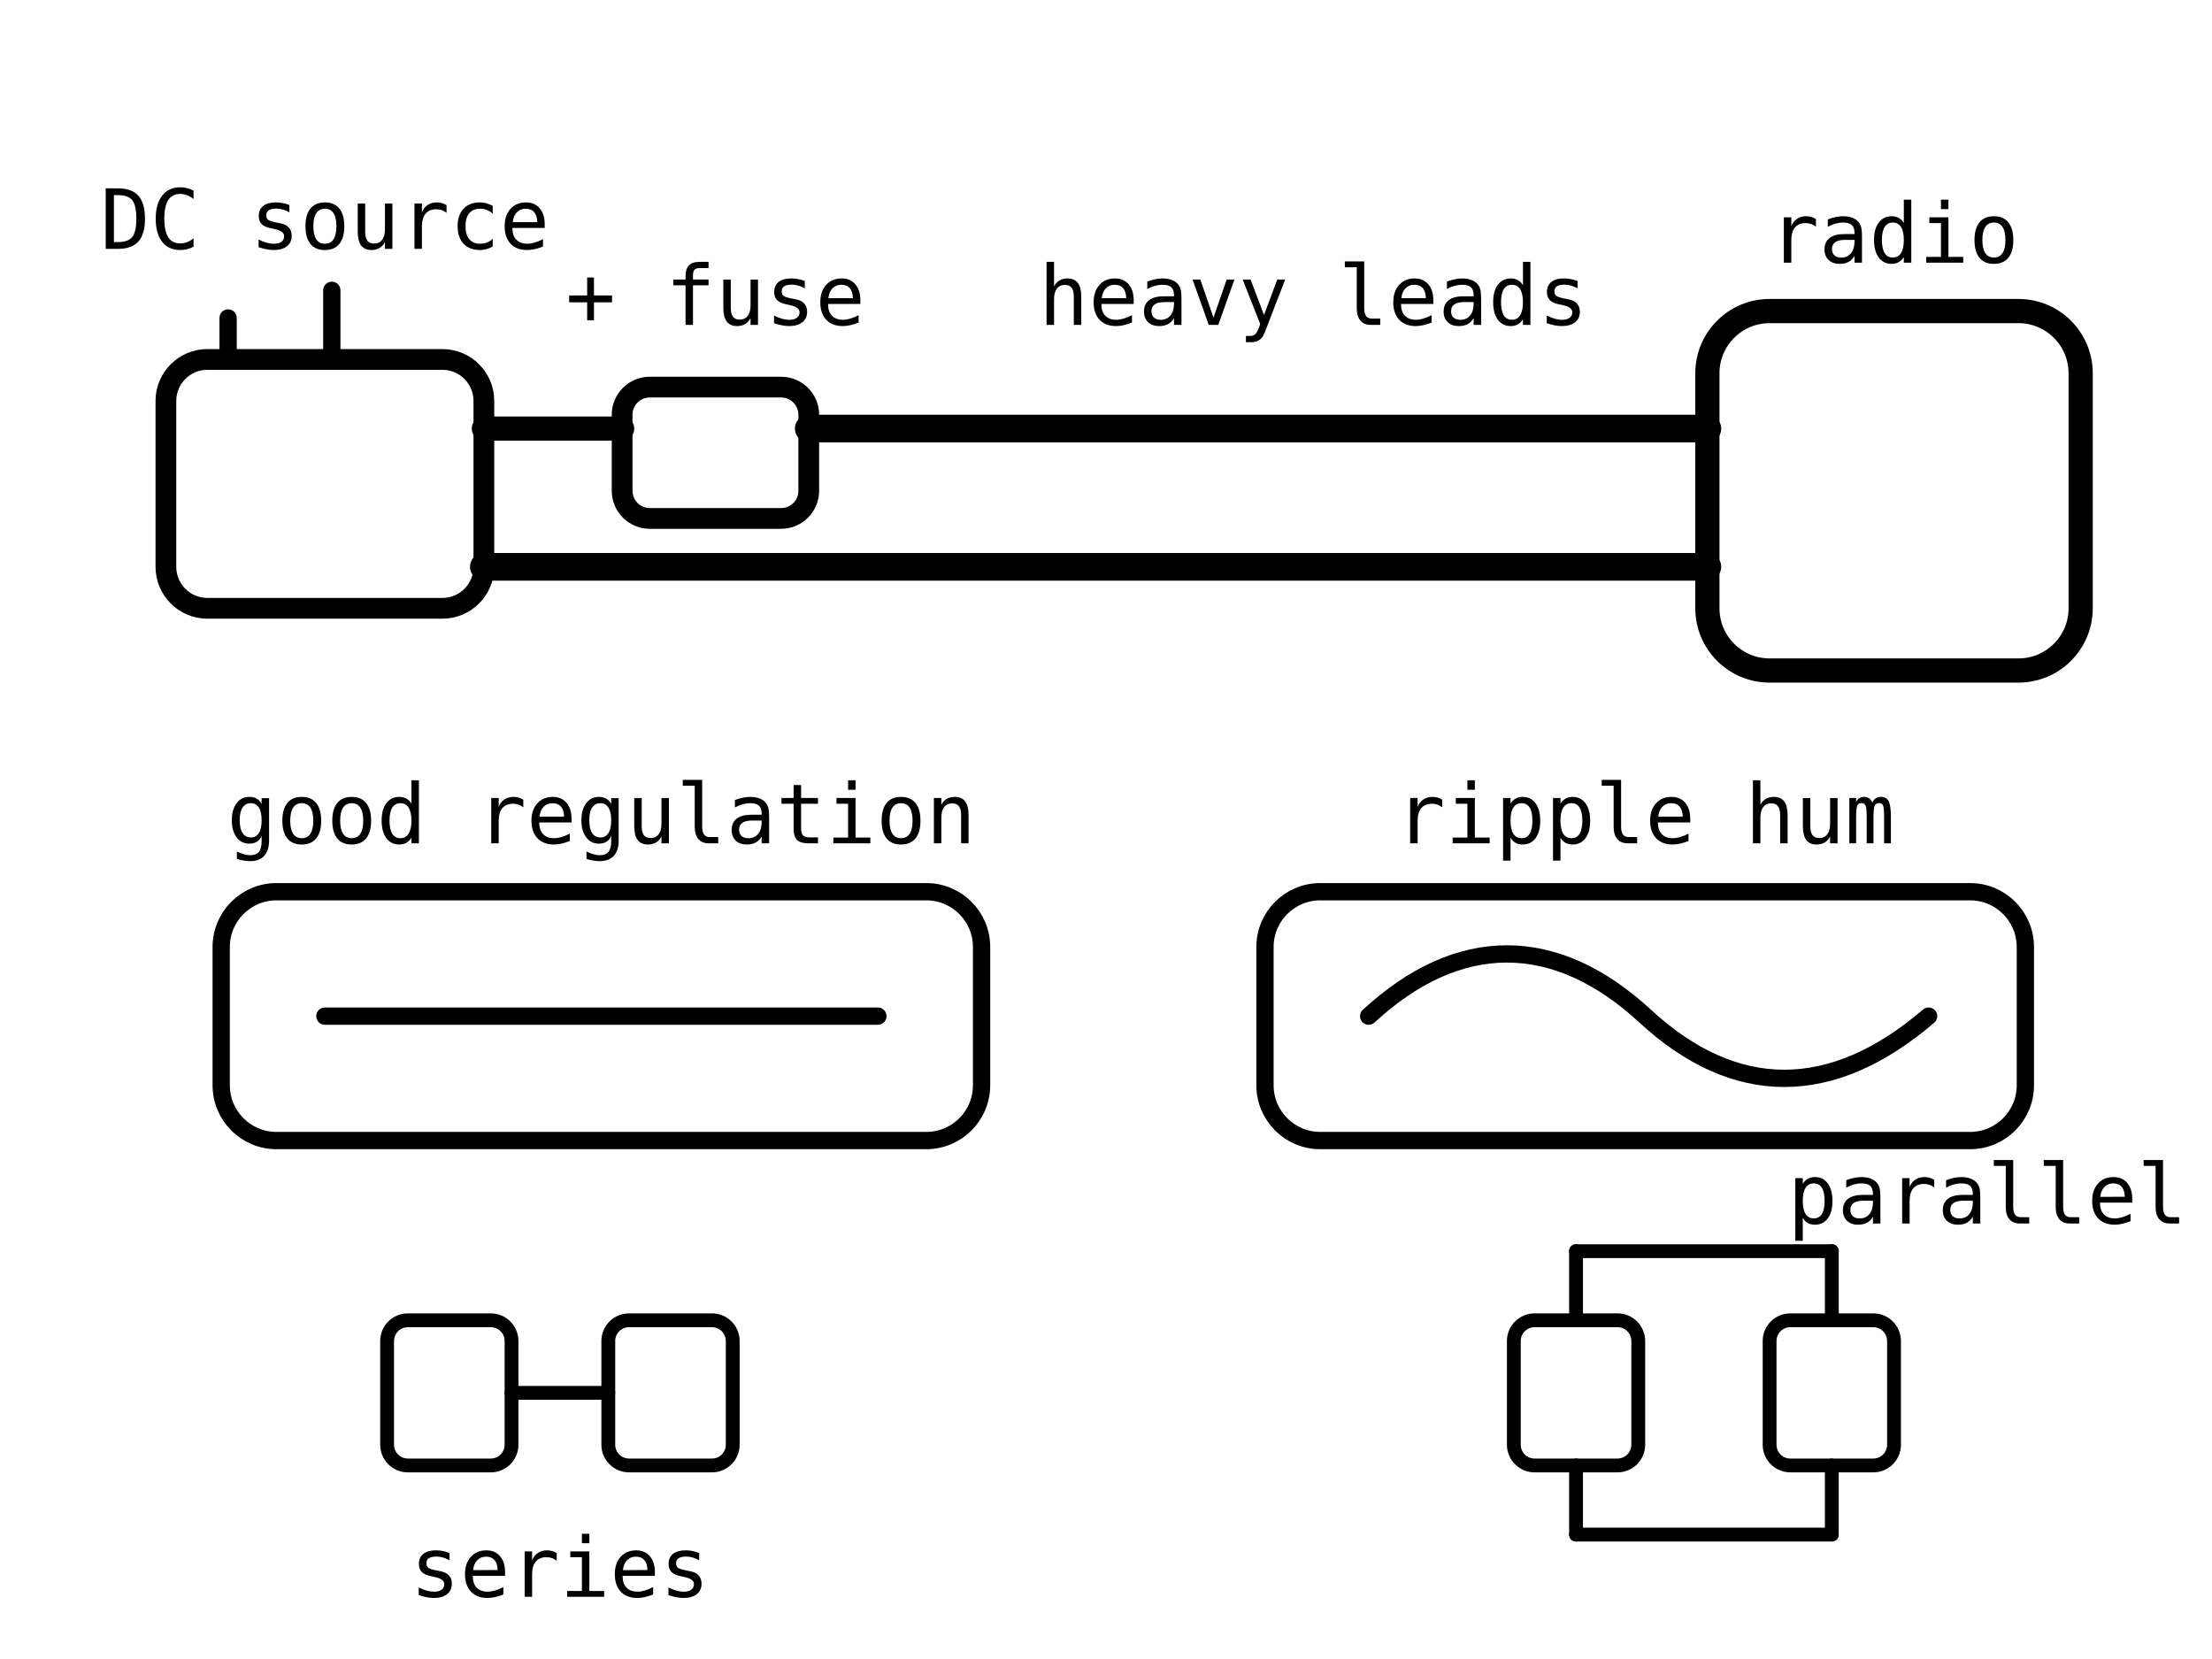
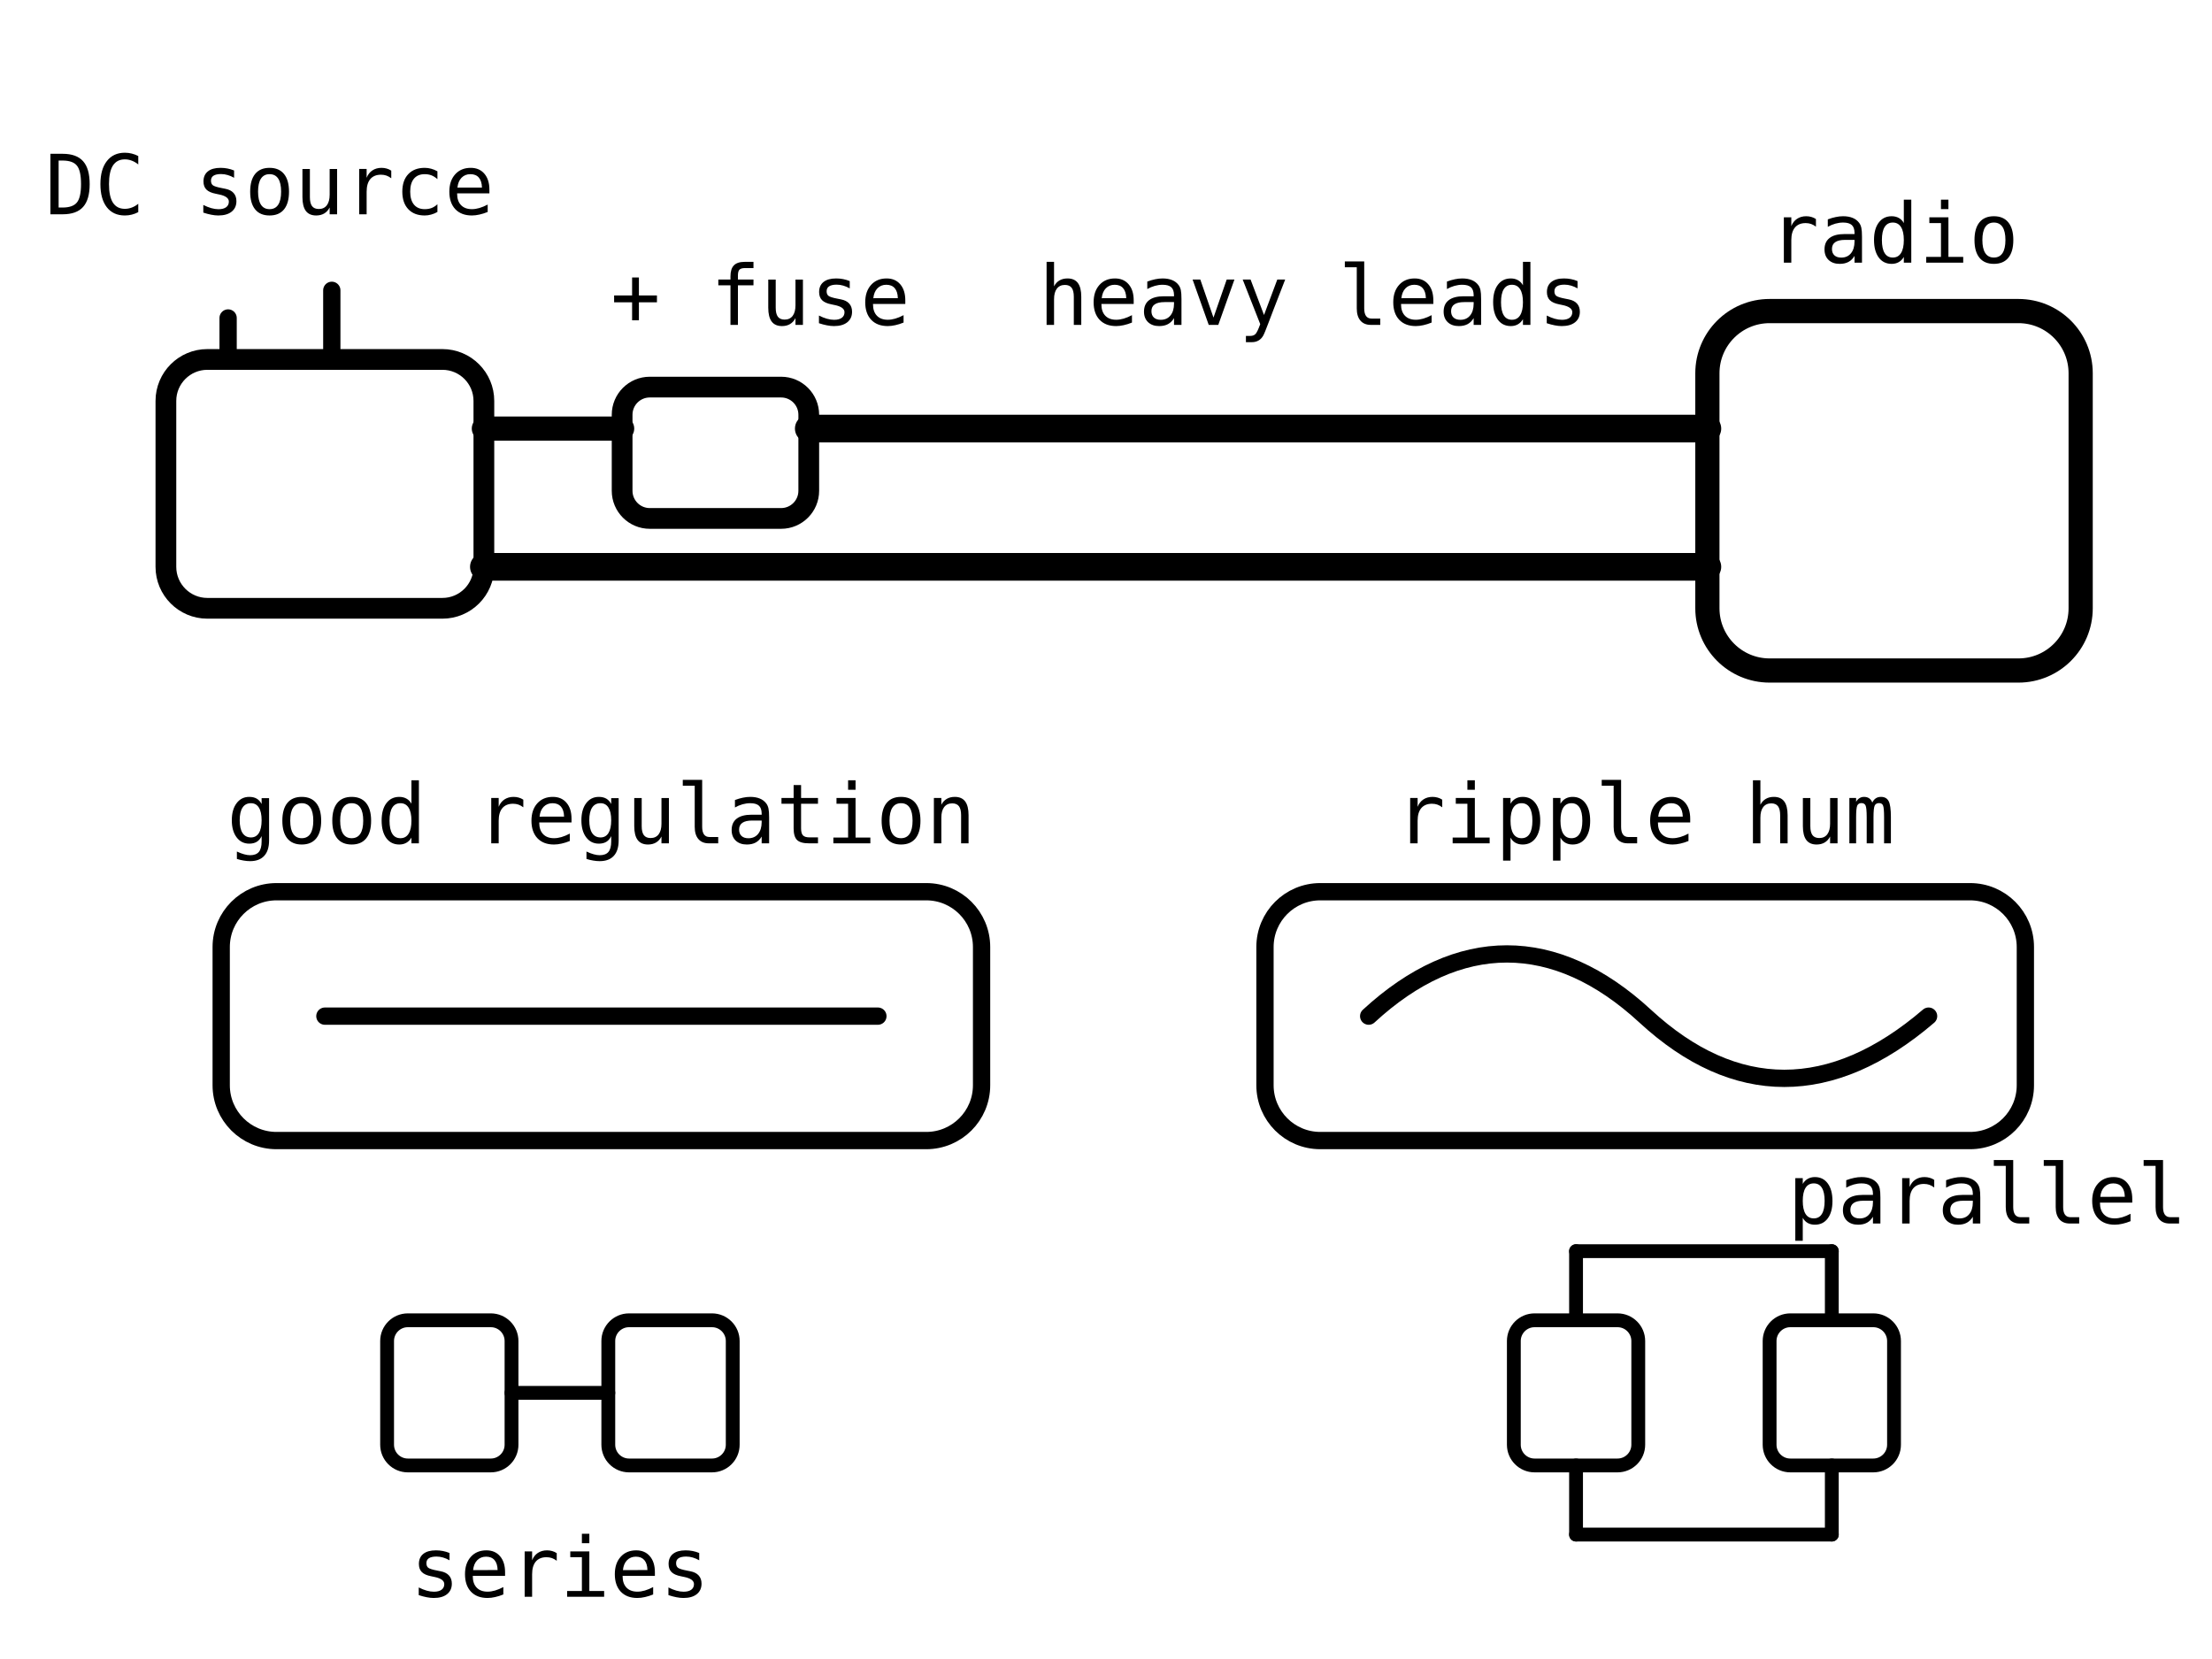
<svg xmlns="http://www.w3.org/2000/svg" id="batteries-dc-supplies-ripple" viewBox="0 0 640 480" role="img">
  <g fill="none" stroke="currentColor" stroke-linecap="round" stroke-linejoin="round">
    <rect x="48" y="104" width="92" height="72" rx="12" ry="12" stroke-width="6" />
    <line x1="66" y1="92" x2="66" y2="104" stroke-width="5" />
    <line x1="96" y1="84" x2="96" y2="104" stroke-width="5" />
    <rect x="180" y="112" width="54" height="38" rx="8" ry="8" stroke-width="6" />
    <line x1="140" y1="124" x2="180" y2="124" stroke-width="7" />
    <line x1="234" y1="124" x2="494" y2="124" stroke-width="8" />
    <line x1="140" y1="164" x2="494" y2="164" stroke-width="8" />
    <rect x="494" y="90" width="108" height="104" rx="18" ry="18" stroke-width="7" />
    <rect x="64" y="258" width="220" height="72" rx="16" ry="16" stroke-width="5" />
    <line x1="94" y1="294" x2="254" y2="294" stroke-width="5" />
    <rect x="366" y="258" width="220" height="72" rx="16" ry="16" stroke-width="5" />
    <path d="M396 294 C422 270 450 270 476 294 C502 318 530 318 558 294" stroke-width="5" />
    <rect x="112" y="382" width="36" height="42" rx="6" ry="6" stroke-width="4" />
    <rect x="176" y="382" width="36" height="42" rx="6" ry="6" stroke-width="4" />
    <line x1="148" y1="403" x2="176" y2="403" stroke-width="4" />
    <rect x="438" y="382" width="36" height="42" rx="6" ry="6" stroke-width="4" />
    <rect x="512" y="382" width="36" height="42" rx="6" ry="6" stroke-width="4" />
    <line x1="456" y1="382" x2="456" y2="362" stroke-width="4" />
    <line x1="530" y1="382" x2="530" y2="362" stroke-width="4" />
    <line x1="456" y1="362" x2="530" y2="362" stroke-width="4" />
    <line x1="456" y1="424" x2="456" y2="444" stroke-width="4" />
    <line x1="530" y1="424" x2="530" y2="444" stroke-width="4" />
    <line x1="456" y1="444" x2="530" y2="444" stroke-width="4" />
  </g>
  <g fill="currentColor" font-family="ui-monospace, SFMono-Regular, Menlo, Consolas, monospace" text-anchor="middle">
-     <text x="94" y="72" font-size="24">DC source</text>
-     <text x="207" y="94" font-size="24">+ fuse</text>
+     <text x="78" y="62" font-size="24">DC source</text>
+     <text x="220" y="94" font-size="24">+ fuse</text>
    <text x="380" y="94" font-size="24">heavy leads</text>
    <text x="548" y="76" font-size="24">radio</text>
    <text x="174" y="244" font-size="24">good regulation</text>
    <text x="476" y="244" font-size="24">ripple hum</text>
    <text x="162" y="462" font-size="24">series</text>
    <text x="575" y="354" font-size="24">parallel</text>
  </g>
</svg>
